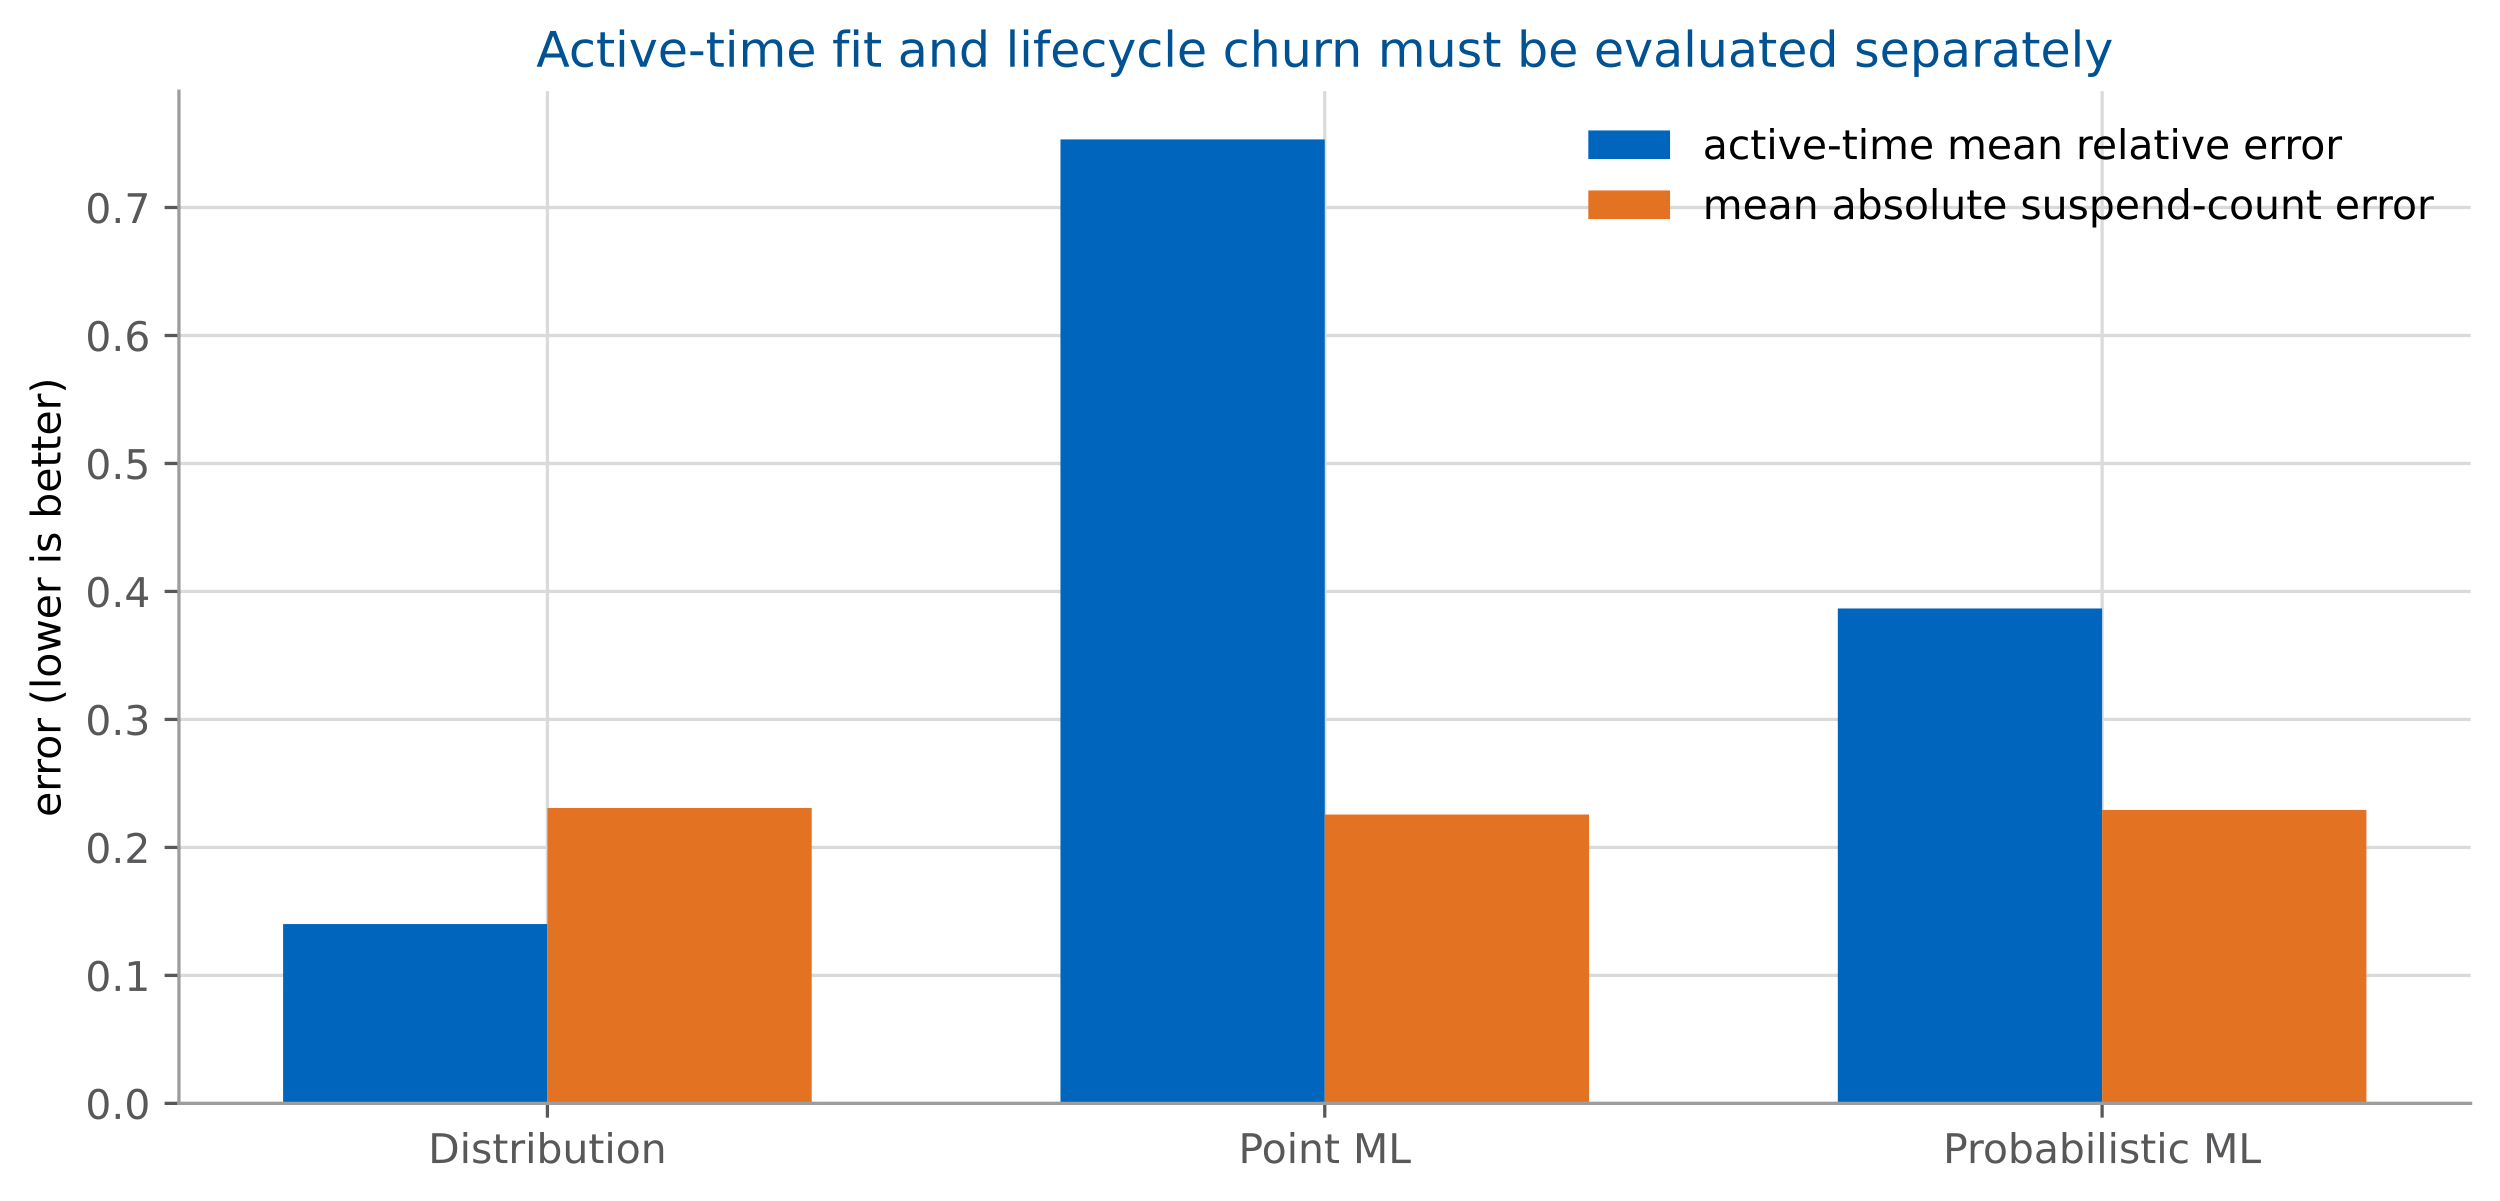
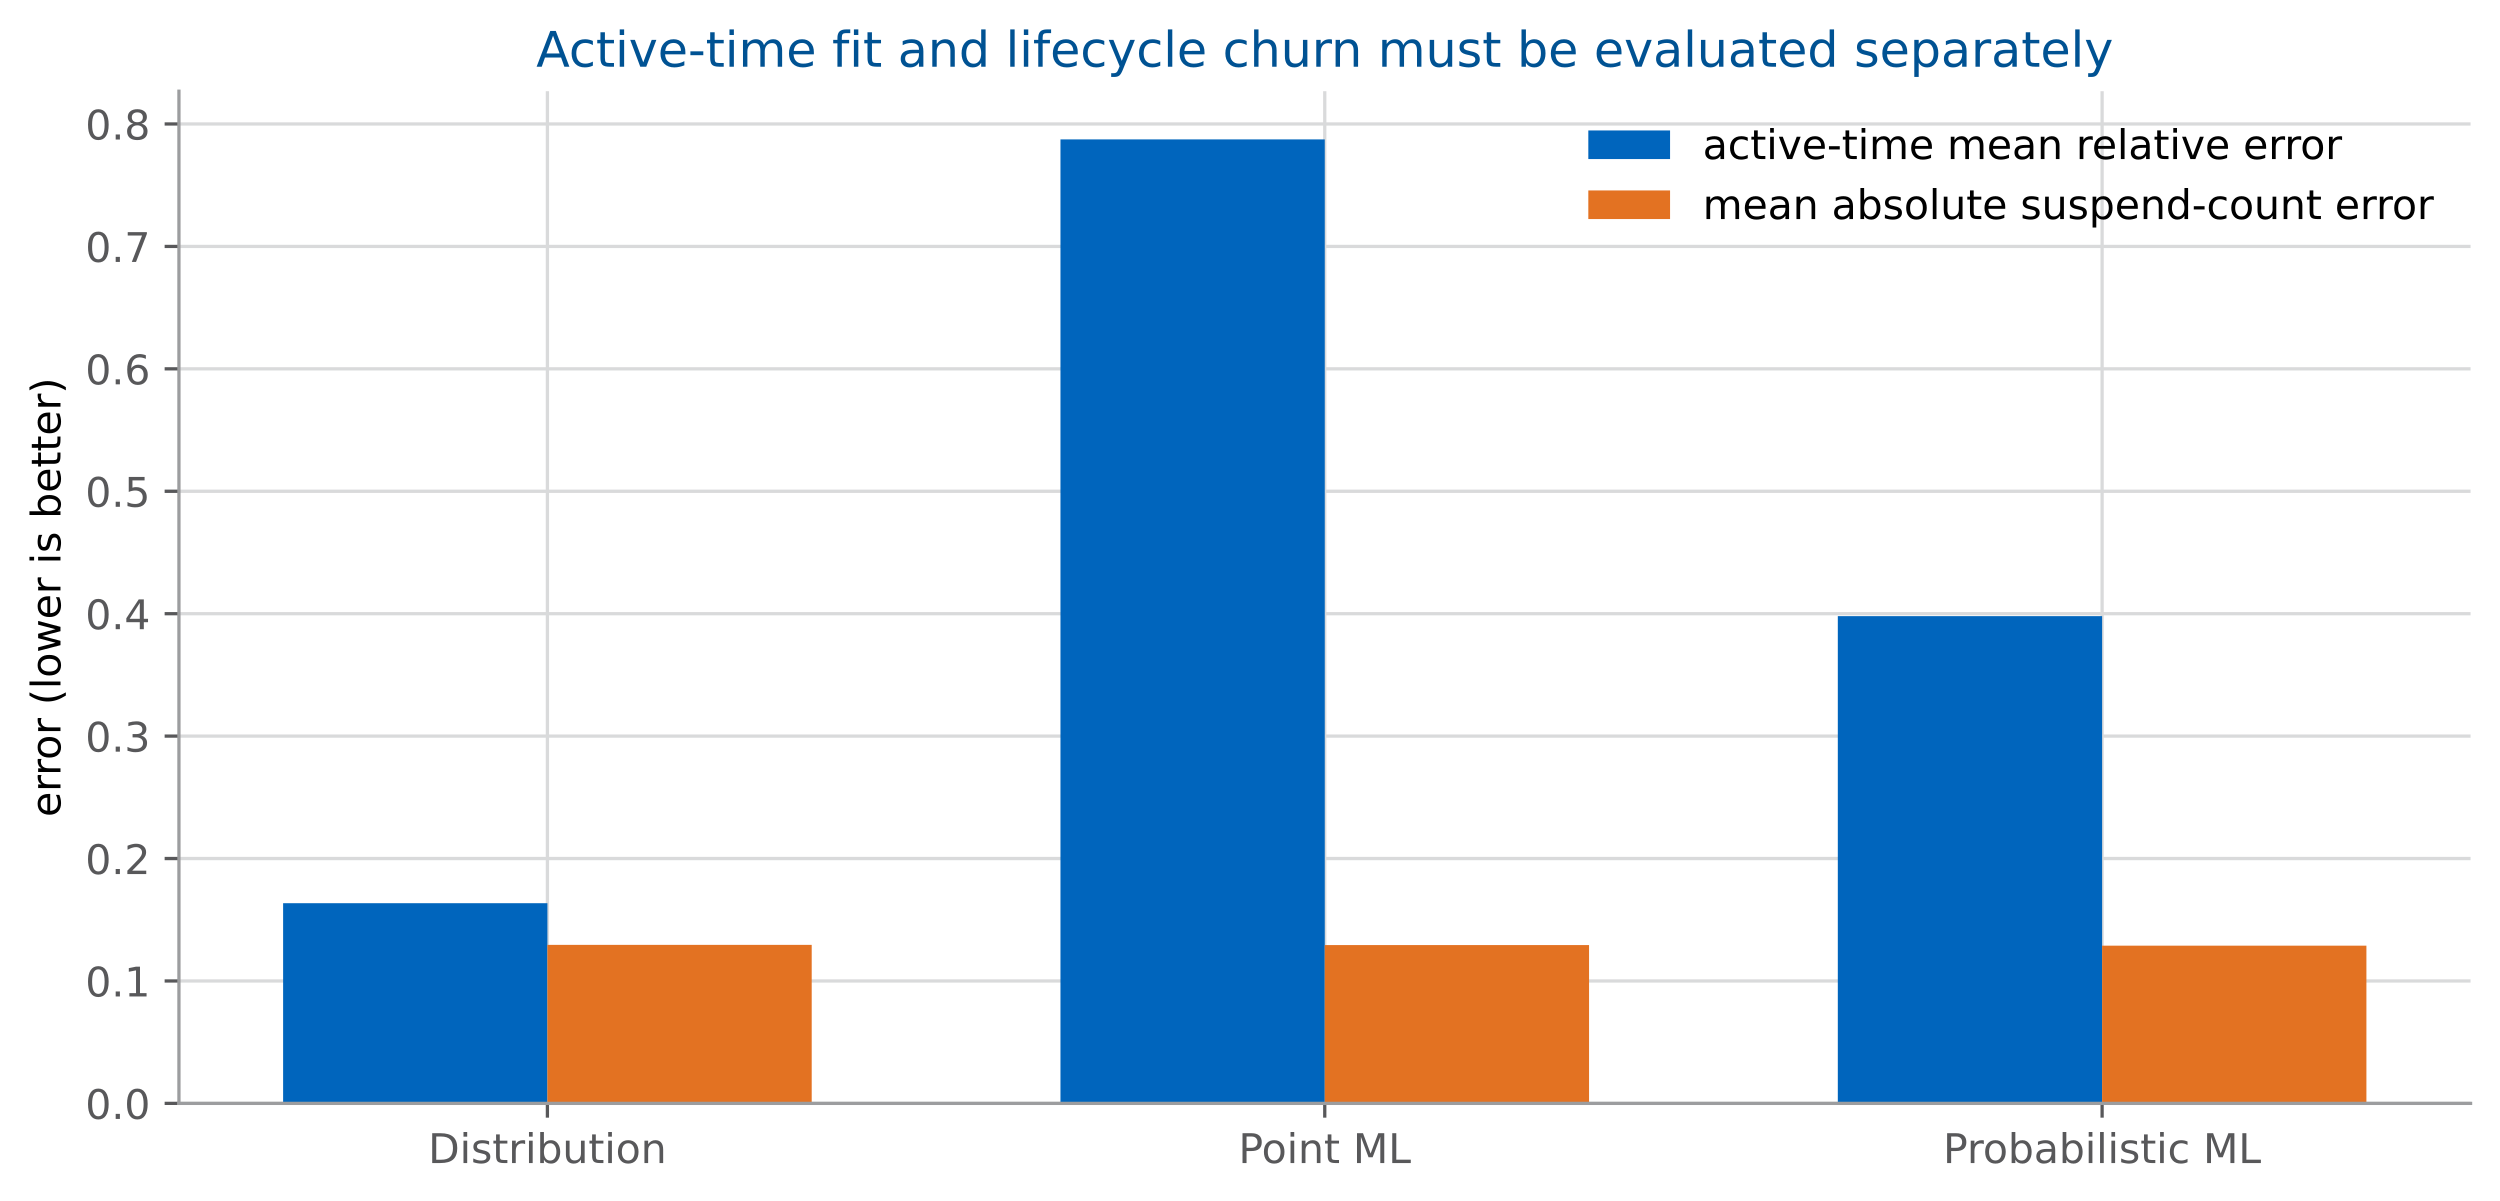
<svg xmlns="http://www.w3.org/2000/svg" xmlns:xlink="http://www.w3.org/1999/xlink" width="611.661pt" height="293.836pt" viewBox="0 0 611.661 293.836" version="1.1">
  <defs>
    <style type="text/css">*{stroke-linejoin: round; stroke-linecap: butt}</style>
  </defs>
  <g id="figure_1">
    <g id="patch_1">
      <path d="M -0 293.836  L 611.661 293.836  L 611.661 0  L -0 0  z " style="fill: #ffffff" />
    </g>
    <g id="axes_1">
      <g id="patch_2">
        <path d="M 43.781 269.958  L 604.461 269.958  L 604.461 22.318  L 43.781 22.318  z " style="fill: #ffffff" />
      </g>
      <g id="matplotlib.axis_1">
        <g id="xtick_1">
          <g id="line2d_1">
-             <path d="M 133.931 269.958  L 133.931 22.318  " clip-path="url(#p9b7528d871)" style="fill: none; stroke: #d9dadb; stroke-width: 0.8; stroke-linecap: square" />
+             <path d="M 133.931 269.958  L 133.931 22.318  " clip-path="url(#p856ecd75e9)" style="fill: none; stroke: #d9dadb; stroke-width: 0.8; stroke-linecap: square" />
          </g>
          <g id="line2d_2">
            <defs>
-               <path id="m87e9a3269e" d="M 0 0  L 0 3.5  " style="stroke: #58585a; stroke-width: 0.8" />
+               <path id="mb20fd70589" d="M 0 0  L 0 3.5  " style="stroke: #58585a; stroke-width: 0.8" />
            </defs>
            <g>
-               <use xlink:href="#m87e9a3269e" x="133.931" y="269.958" style="fill: #58585a; stroke: #58585a; stroke-width: 0.8" />
+               <use xlink:href="#mb20fd70589" x="133.931" y="269.958" style="fill: #58585a; stroke: #58585a; stroke-width: 0.8" />
            </g>
          </g>
          <g id="text_1">
            <text style="font-size: 10px; font-family: 'DejaVu Sans', 'Bitstream Vera Sans', 'Computer Modern Sans Serif', 'Lucida Grande', 'Verdana', 'Geneva', 'Lucid', 'Arial', 'Helvetica', 'Avant Garde', sans-serif; text-anchor: middle; fill: #58585a" x="133.931" y="284.557" transform="rotate(-0 133.9313 284.5566)">Distribution</text>
          </g>
        </g>
        <g id="xtick_2">
          <g id="line2d_3">
-             <path d="M 324.121 269.958  L 324.121 22.318  " clip-path="url(#p9b7528d871)" style="fill: none; stroke: #d9dadb; stroke-width: 0.8; stroke-linecap: square" />
+             <path d="M 324.121 269.958  L 324.121 22.318  " clip-path="url(#p856ecd75e9)" style="fill: none; stroke: #d9dadb; stroke-width: 0.8; stroke-linecap: square" />
          </g>
          <g id="line2d_4">
            <g>
-               <use xlink:href="#m87e9a3269e" x="324.121" y="269.958" style="fill: #58585a; stroke: #58585a; stroke-width: 0.8" />
+               <use xlink:href="#mb20fd70589" x="324.121" y="269.958" style="fill: #58585a; stroke: #58585a; stroke-width: 0.8" />
            </g>
          </g>
          <g id="text_2">
            <text style="font-size: 10px; font-family: 'DejaVu Sans', 'Bitstream Vera Sans', 'Computer Modern Sans Serif', 'Lucida Grande', 'Verdana', 'Geneva', 'Lucid', 'Arial', 'Helvetica', 'Avant Garde', sans-serif; text-anchor: middle; fill: #58585a" x="324.121" y="284.557" transform="rotate(-0 324.1212 284.5566)">Point ML</text>
          </g>
        </g>
        <g id="xtick_3">
          <g id="line2d_5">
-             <path d="M 514.311 269.958  L 514.311 22.318  " clip-path="url(#p9b7528d871)" style="fill: none; stroke: #d9dadb; stroke-width: 0.8; stroke-linecap: square" />
+             <path d="M 514.311 269.958  L 514.311 22.318  " clip-path="url(#p856ecd75e9)" style="fill: none; stroke: #d9dadb; stroke-width: 0.8; stroke-linecap: square" />
          </g>
          <g id="line2d_6">
            <g>
-               <use xlink:href="#m87e9a3269e" x="514.311" y="269.958" style="fill: #58585a; stroke: #58585a; stroke-width: 0.8" />
+               <use xlink:href="#mb20fd70589" x="514.311" y="269.958" style="fill: #58585a; stroke: #58585a; stroke-width: 0.8" />
            </g>
          </g>
          <g id="text_3">
            <text style="font-size: 10px; font-family: 'DejaVu Sans', 'Bitstream Vera Sans', 'Computer Modern Sans Serif', 'Lucida Grande', 'Verdana', 'Geneva', 'Lucid', 'Arial', 'Helvetica', 'Avant Garde', sans-serif; text-anchor: middle; fill: #58585a" x="514.311" y="284.557" transform="rotate(-0 514.3112 284.5566)">Probabilistic ML</text>
          </g>
        </g>
      </g>
      <g id="matplotlib.axis_2">
        <g id="ytick_1">
          <g id="line2d_7">
-             <path d="M 43.781 269.958  L 604.461 269.958  " clip-path="url(#p9b7528d871)" style="fill: none; stroke: #d9dadb; stroke-width: 0.8; stroke-linecap: square" />
+             <path d="M 43.781 269.958  L 604.461 269.958  " clip-path="url(#p856ecd75e9)" style="fill: none; stroke: #d9dadb; stroke-width: 0.8; stroke-linecap: square" />
          </g>
          <g id="line2d_8">
            <defs>
-               <path id="mcd199c6f54" d="M 0 0  L -3.5 0  " style="stroke: #58585a; stroke-width: 0.8" />
+               <path id="m755c086128" d="M 0 0  L -3.5 0  " style="stroke: #58585a; stroke-width: 0.8" />
            </defs>
            <g>
-               <use xlink:href="#mcd199c6f54" x="43.781" y="269.958" style="fill: #58585a; stroke: #58585a; stroke-width: 0.8" />
+               <use xlink:href="#m755c086128" x="43.781" y="269.958" style="fill: #58585a; stroke: #58585a; stroke-width: 0.8" />
            </g>
          </g>
          <g id="text_4">
            <text style="font-size: 10px; font-family: 'DejaVu Sans', 'Bitstream Vera Sans', 'Computer Modern Sans Serif', 'Lucida Grande', 'Verdana', 'Geneva', 'Lucid', 'Arial', 'Helvetica', 'Avant Garde', sans-serif; text-anchor: end; fill: #58585a" x="36.781" y="273.757" transform="rotate(-0 36.78125 273.7573)">0.0</text>
          </g>
        </g>
        <g id="ytick_2">
          <g id="line2d_9">
-             <path d="M 43.781 238.645  L 604.461 238.645  " clip-path="url(#p9b7528d871)" style="fill: none; stroke: #d9dadb; stroke-width: 0.8; stroke-linecap: square" />
+             <path d="M 43.781 240.005  L 604.461 240.005  " clip-path="url(#p856ecd75e9)" style="fill: none; stroke: #d9dadb; stroke-width: 0.8; stroke-linecap: square" />
          </g>
          <g id="line2d_10">
            <g>
-               <use xlink:href="#mcd199c6f54" x="43.781" y="238.645" style="fill: #58585a; stroke: #58585a; stroke-width: 0.8" />
+               <use xlink:href="#m755c086128" x="43.781" y="240.005" style="fill: #58585a; stroke: #58585a; stroke-width: 0.8" />
            </g>
          </g>
          <g id="text_5">
-             <text style="font-size: 10px; font-family: 'DejaVu Sans', 'Bitstream Vera Sans', 'Computer Modern Sans Serif', 'Lucida Grande', 'Verdana', 'Geneva', 'Lucid', 'Arial', 'Helvetica', 'Avant Garde', sans-serif; text-anchor: end; fill: #58585a" x="36.781" y="242.445" transform="rotate(-0 36.78125 242.4446)">0.1</text>
+             <text style="font-size: 10px; font-family: 'DejaVu Sans', 'Bitstream Vera Sans', 'Computer Modern Sans Serif', 'Lucida Grande', 'Verdana', 'Geneva', 'Lucid', 'Arial', 'Helvetica', 'Avant Garde', sans-serif; text-anchor: end; fill: #58585a" x="36.781" y="243.805" transform="rotate(-0 36.78125 243.8046)">0.1</text>
          </g>
        </g>
        <g id="ytick_3">
          <g id="line2d_11">
-             <path d="M 43.781 207.333  L 604.461 207.333  " clip-path="url(#p9b7528d871)" style="fill: none; stroke: #d9dadb; stroke-width: 0.8; stroke-linecap: square" />
+             <path d="M 43.781 210.053  L 604.461 210.053  " clip-path="url(#p856ecd75e9)" style="fill: none; stroke: #d9dadb; stroke-width: 0.8; stroke-linecap: square" />
          </g>
          <g id="line2d_12">
            <g>
-               <use xlink:href="#mcd199c6f54" x="43.781" y="207.333" style="fill: #58585a; stroke: #58585a; stroke-width: 0.8" />
+               <use xlink:href="#m755c086128" x="43.781" y="210.053" style="fill: #58585a; stroke: #58585a; stroke-width: 0.8" />
            </g>
          </g>
          <g id="text_6">
-             <text style="font-size: 10px; font-family: 'DejaVu Sans', 'Bitstream Vera Sans', 'Computer Modern Sans Serif', 'Lucida Grande', 'Verdana', 'Geneva', 'Lucid', 'Arial', 'Helvetica', 'Avant Garde', sans-serif; text-anchor: end; fill: #58585a" x="36.781" y="211.132" transform="rotate(-0 36.78125 211.1318)">0.2</text>
+             <text style="font-size: 10px; font-family: 'DejaVu Sans', 'Bitstream Vera Sans', 'Computer Modern Sans Serif', 'Lucida Grande', 'Verdana', 'Geneva', 'Lucid', 'Arial', 'Helvetica', 'Avant Garde', sans-serif; text-anchor: end; fill: #58585a" x="36.781" y="213.852" transform="rotate(-0 36.78125 213.8519)">0.2</text>
          </g>
        </g>
        <g id="ytick_4">
          <g id="line2d_13">
-             <path d="M 43.781 176.02  L 604.461 176.02  " clip-path="url(#p9b7528d871)" style="fill: none; stroke: #d9dadb; stroke-width: 0.8; stroke-linecap: square" />
+             <path d="M 43.781 180.1  L 604.461 180.1  " clip-path="url(#p856ecd75e9)" style="fill: none; stroke: #d9dadb; stroke-width: 0.8; stroke-linecap: square" />
          </g>
          <g id="line2d_14">
            <g>
-               <use xlink:href="#mcd199c6f54" x="43.781" y="176.02" style="fill: #58585a; stroke: #58585a; stroke-width: 0.8" />
+               <use xlink:href="#m755c086128" x="43.781" y="180.1" style="fill: #58585a; stroke: #58585a; stroke-width: 0.8" />
            </g>
          </g>
          <g id="text_7">
-             <text style="font-size: 10px; font-family: 'DejaVu Sans', 'Bitstream Vera Sans', 'Computer Modern Sans Serif', 'Lucida Grande', 'Verdana', 'Geneva', 'Lucid', 'Arial', 'Helvetica', 'Avant Garde', sans-serif; text-anchor: end; fill: #58585a" x="36.781" y="179.819" transform="rotate(-0 36.78125 179.8191)">0.3</text>
+             <text style="font-size: 10px; font-family: 'DejaVu Sans', 'Bitstream Vera Sans', 'Computer Modern Sans Serif', 'Lucida Grande', 'Verdana', 'Geneva', 'Lucid', 'Arial', 'Helvetica', 'Avant Garde', sans-serif; text-anchor: end; fill: #58585a" x="36.781" y="183.899" transform="rotate(-0 36.78125 183.8992)">0.3</text>
          </g>
        </g>
        <g id="ytick_5">
          <g id="line2d_15">
-             <path d="M 43.781 144.707  L 604.461 144.707  " clip-path="url(#p9b7528d871)" style="fill: none; stroke: #d9dadb; stroke-width: 0.8; stroke-linecap: square" />
+             <path d="M 43.781 150.147  L 604.461 150.147  " clip-path="url(#p856ecd75e9)" style="fill: none; stroke: #d9dadb; stroke-width: 0.8; stroke-linecap: square" />
          </g>
          <g id="line2d_16">
            <g>
-               <use xlink:href="#mcd199c6f54" x="43.781" y="144.707" style="fill: #58585a; stroke: #58585a; stroke-width: 0.8" />
+               <use xlink:href="#m755c086128" x="43.781" y="150.147" style="fill: #58585a; stroke: #58585a; stroke-width: 0.8" />
            </g>
          </g>
          <g id="text_8">
-             <text style="font-size: 10px; font-family: 'DejaVu Sans', 'Bitstream Vera Sans', 'Computer Modern Sans Serif', 'Lucida Grande', 'Verdana', 'Geneva', 'Lucid', 'Arial', 'Helvetica', 'Avant Garde', sans-serif; text-anchor: end; fill: #58585a" x="36.781" y="148.506" transform="rotate(-0 36.78125 148.5064)">0.4</text>
+             <text style="font-size: 10px; font-family: 'DejaVu Sans', 'Bitstream Vera Sans', 'Computer Modern Sans Serif', 'Lucida Grande', 'Verdana', 'Geneva', 'Lucid', 'Arial', 'Helvetica', 'Avant Garde', sans-serif; text-anchor: end; fill: #58585a" x="36.781" y="153.947" transform="rotate(-0 36.78125 153.9465)">0.4</text>
          </g>
        </g>
        <g id="ytick_6">
          <g id="line2d_17">
-             <path d="M 43.781 113.394  L 604.461 113.394  " clip-path="url(#p9b7528d871)" style="fill: none; stroke: #d9dadb; stroke-width: 0.8; stroke-linecap: square" />
+             <path d="M 43.781 120.195  L 604.461 120.195  " clip-path="url(#p856ecd75e9)" style="fill: none; stroke: #d9dadb; stroke-width: 0.8; stroke-linecap: square" />
          </g>
          <g id="line2d_18">
            <g>
-               <use xlink:href="#mcd199c6f54" x="43.781" y="113.394" style="fill: #58585a; stroke: #58585a; stroke-width: 0.8" />
+               <use xlink:href="#m755c086128" x="43.781" y="120.195" style="fill: #58585a; stroke: #58585a; stroke-width: 0.8" />
            </g>
          </g>
          <g id="text_9">
-             <text style="font-size: 10px; font-family: 'DejaVu Sans', 'Bitstream Vera Sans', 'Computer Modern Sans Serif', 'Lucida Grande', 'Verdana', 'Geneva', 'Lucid', 'Arial', 'Helvetica', 'Avant Garde', sans-serif; text-anchor: end; fill: #58585a" x="36.781" y="117.194" transform="rotate(-0 36.78125 117.1936)">0.5</text>
+             <text style="font-size: 10px; font-family: 'DejaVu Sans', 'Bitstream Vera Sans', 'Computer Modern Sans Serif', 'Lucida Grande', 'Verdana', 'Geneva', 'Lucid', 'Arial', 'Helvetica', 'Avant Garde', sans-serif; text-anchor: end; fill: #58585a" x="36.781" y="123.994" transform="rotate(-0 36.78125 123.9938)">0.5</text>
          </g>
        </g>
        <g id="ytick_7">
          <g id="line2d_19">
-             <path d="M 43.781 82.082  L 604.461 82.082  " clip-path="url(#p9b7528d871)" style="fill: none; stroke: #d9dadb; stroke-width: 0.8; stroke-linecap: square" />
+             <path d="M 43.781 90.242  L 604.461 90.242  " clip-path="url(#p856ecd75e9)" style="fill: none; stroke: #d9dadb; stroke-width: 0.8; stroke-linecap: square" />
          </g>
          <g id="line2d_20">
            <g>
-               <use xlink:href="#mcd199c6f54" x="43.781" y="82.082" style="fill: #58585a; stroke: #58585a; stroke-width: 0.8" />
+               <use xlink:href="#m755c086128" x="43.781" y="90.242" style="fill: #58585a; stroke: #58585a; stroke-width: 0.8" />
            </g>
          </g>
          <g id="text_10">
-             <text style="font-size: 10px; font-family: 'DejaVu Sans', 'Bitstream Vera Sans', 'Computer Modern Sans Serif', 'Lucida Grande', 'Verdana', 'Geneva', 'Lucid', 'Arial', 'Helvetica', 'Avant Garde', sans-serif; text-anchor: end; fill: #58585a" x="36.781" y="85.881" transform="rotate(-0 36.78125 85.88085)">0.6</text>
+             <text style="font-size: 10px; font-family: 'DejaVu Sans', 'Bitstream Vera Sans', 'Computer Modern Sans Serif', 'Lucida Grande', 'Verdana', 'Geneva', 'Lucid', 'Arial', 'Helvetica', 'Avant Garde', sans-serif; text-anchor: end; fill: #58585a" x="36.781" y="94.041" transform="rotate(-0 36.78125 94.0411)">0.6</text>
          </g>
        </g>
        <g id="ytick_8">
          <g id="line2d_21">
-             <path d="M 43.781 50.769  L 604.461 50.769  " clip-path="url(#p9b7528d871)" style="fill: none; stroke: #d9dadb; stroke-width: 0.8; stroke-linecap: square" />
+             <path d="M 43.781 60.289  L 604.461 60.289  " clip-path="url(#p856ecd75e9)" style="fill: none; stroke: #d9dadb; stroke-width: 0.8; stroke-linecap: square" />
          </g>
          <g id="line2d_22">
            <g>
-               <use xlink:href="#mcd199c6f54" x="43.781" y="50.769" style="fill: #58585a; stroke: #58585a; stroke-width: 0.8" />
+               <use xlink:href="#m755c086128" x="43.781" y="60.289" style="fill: #58585a; stroke: #58585a; stroke-width: 0.8" />
            </g>
          </g>
          <g id="text_11">
-             <text style="font-size: 10px; font-family: 'DejaVu Sans', 'Bitstream Vera Sans', 'Computer Modern Sans Serif', 'Lucida Grande', 'Verdana', 'Geneva', 'Lucid', 'Arial', 'Helvetica', 'Avant Garde', sans-serif; text-anchor: end; fill: #58585a" x="36.781" y="54.568" transform="rotate(-0 36.78125 54.56811)">0.7</text>
-           </g>
-         </g>
-         <g id="text_12">
+             <text style="font-size: 10px; font-family: 'DejaVu Sans', 'Bitstream Vera Sans', 'Computer Modern Sans Serif', 'Lucida Grande', 'Verdana', 'Geneva', 'Lucid', 'Arial', 'Helvetica', 'Avant Garde', sans-serif; text-anchor: end; fill: #58585a" x="36.781" y="64.088" transform="rotate(-0 36.78125 64.08839)">0.7</text>
+           </g>
+         </g>
+         <g id="ytick_9">
+           <g id="line2d_23">
+             <path d="M 43.781 30.336  L 604.461 30.336  " clip-path="url(#p856ecd75e9)" style="fill: none; stroke: #d9dadb; stroke-width: 0.8; stroke-linecap: square" />
+           </g>
+           <g id="line2d_24">
+             <g>
+               <use xlink:href="#m755c086128" x="43.781" y="30.336" style="fill: #58585a; stroke: #58585a; stroke-width: 0.8" />
+             </g>
+           </g>
+           <g id="text_12">
+             <text style="font-size: 10px; font-family: 'DejaVu Sans', 'Bitstream Vera Sans', 'Computer Modern Sans Serif', 'Lucida Grande', 'Verdana', 'Geneva', 'Lucid', 'Arial', 'Helvetica', 'Avant Garde', sans-serif; text-anchor: end; fill: #58585a" x="36.781" y="34.136" transform="rotate(-0 36.78125 34.13568)">0.8</text>
+           </g>
+         </g>
+         <g id="text_13">
          <text style="font-size: 10px; font-family: 'DejaVu Sans', 'Bitstream Vera Sans', 'Computer Modern Sans Serif', 'Lucida Grande', 'Verdana', 'Geneva', 'Lucid', 'Arial', 'Helvetica', 'Avant Garde', sans-serif; text-anchor: middle" x="14.798" y="146.138" transform="rotate(-90 14.79844 146.1381)">error (lower is better)</text>
        </g>
      </g>
      <g id="patch_3">
-         <path d="M 69.267 269.958  L 133.931 269.958  L 133.931 226.089  L 69.267 226.089  z " clip-path="url(#p9b7528d871)" style="fill: #0065bd" />
+         <path d="M 69.267 269.958  L 133.931 269.958  L 133.931 220.985  L 69.267 220.985  z " clip-path="url(#p856ecd75e9)" style="fill: #0065bd" />
      </g>
      <g id="patch_4">
-         <path d="M 259.457 269.958  L 324.121 269.958  L 324.121 34.111  L 259.457 34.111  z " clip-path="url(#p9b7528d871)" style="fill: #0065bd" />
+         <path d="M 259.457 269.958  L 324.121 269.958  L 324.121 34.111  L 259.457 34.111  z " clip-path="url(#p856ecd75e9)" style="fill: #0065bd" />
      </g>
      <g id="patch_5">
-         <path d="M 449.647 269.958  L 514.311 269.958  L 514.311 148.872  L 449.647 148.872  z " clip-path="url(#p9b7528d871)" style="fill: #0065bd" />
+         <path d="M 449.647 269.958  L 514.311 269.958  L 514.311 150.746  L 449.647 150.746  z " clip-path="url(#p856ecd75e9)" style="fill: #0065bd" />
      </g>
      <g id="patch_6">
-         <path d="M 133.931 269.958  L 198.596 269.958  L 198.596 197.688  L 133.931 197.688  z " clip-path="url(#p9b7528d871)" style="fill: #e37222" />
+         <path d="M 133.931 269.958  L 198.596 269.958  L 198.596 231.169  L 133.931 231.169  z " clip-path="url(#p856ecd75e9)" style="fill: #e37222" />
      </g>
      <g id="patch_7">
-         <path d="M 324.121 269.958  L 388.786 269.958  L 388.786 199.285  L 324.121 199.285  z " clip-path="url(#p9b7528d871)" style="fill: #e37222" />
+         <path d="M 324.121 269.958  L 388.786 269.958  L 388.786 231.229  L 324.121 231.229  z " clip-path="url(#p856ecd75e9)" style="fill: #e37222" />
      </g>
      <g id="patch_8">
-         <path d="M 514.311 269.958  L 578.976 269.958  L 578.976 198.158  L 514.311 198.158  z " clip-path="url(#p9b7528d871)" style="fill: #e37222" />
+         <path d="M 514.311 269.958  L 578.976 269.958  L 578.976 231.379  L 514.311 231.379  z " clip-path="url(#p856ecd75e9)" style="fill: #e37222" />
      </g>
      <g id="patch_9">
        <path d="M 43.781 269.958  L 43.781 22.318  " style="fill: none; stroke: #9c9d9f; stroke-width: 0.8; stroke-linejoin: miter; stroke-linecap: square" />
      </g>
      <g id="patch_10">
        <path d="M 43.781 269.958  L 604.461 269.958  " style="fill: none; stroke: #9c9d9f; stroke-width: 0.8; stroke-linejoin: miter; stroke-linecap: square" />
      </g>
-       <g id="text_13">
+       <g id="text_14">
        <text style="font-size: 12px; font-family: 'DejaVu Sans', 'Bitstream Vera Sans', 'Computer Modern Sans Serif', 'Lucida Grande', 'Verdana', 'Geneva', 'Lucid', 'Arial', 'Helvetica', 'Avant Garde', sans-serif; text-anchor: middle; fill: #005293" x="324.121" y="16.318" transform="rotate(-0 324.1212 16.31812)">Active-time fit and lifecycle churn must be evaluated separately</text>
      </g>
      <g id="legend_1">
        <g id="patch_11">
          <path d="M 388.605 38.917  L 408.605 38.917  L 408.605 31.917  L 388.605 31.917  z " style="fill: #0065bd" />
        </g>
-         <g id="text_14">
+         <g id="text_15">
          <text style="font-size: 10px; font-family: 'DejaVu Sans', 'Bitstream Vera Sans', 'Computer Modern Sans Serif', 'Lucida Grande', 'Verdana', 'Geneva', 'Lucid', 'Arial', 'Helvetica', 'Avant Garde', sans-serif; text-anchor: start" x="416.605" y="38.917" transform="rotate(-0 416.605 38.91656)">active-time mean relative error</text>
        </g>
        <g id="patch_12">
          <path d="M 388.605 53.595  L 408.605 53.595  L 408.605 46.595  L 388.605 46.595  z " style="fill: #e37222" />
        </g>
-         <g id="text_15">
+         <g id="text_16">
          <text style="font-size: 10px; font-family: 'DejaVu Sans', 'Bitstream Vera Sans', 'Computer Modern Sans Serif', 'Lucida Grande', 'Verdana', 'Geneva', 'Lucid', 'Arial', 'Helvetica', 'Avant Garde', sans-serif; text-anchor: start" x="416.605" y="53.595" transform="rotate(-0 416.605 53.59469)">mean absolute suspend-count error</text>
        </g>
      </g>
    </g>
  </g>
  <defs>
-     <clipPath id="p9b7528d871">
+     <clipPath id="p856ecd75e9">
      <rect x="43.781" y="22.318" width="560.68" height="247.64" />
    </clipPath>
  </defs>
</svg>
